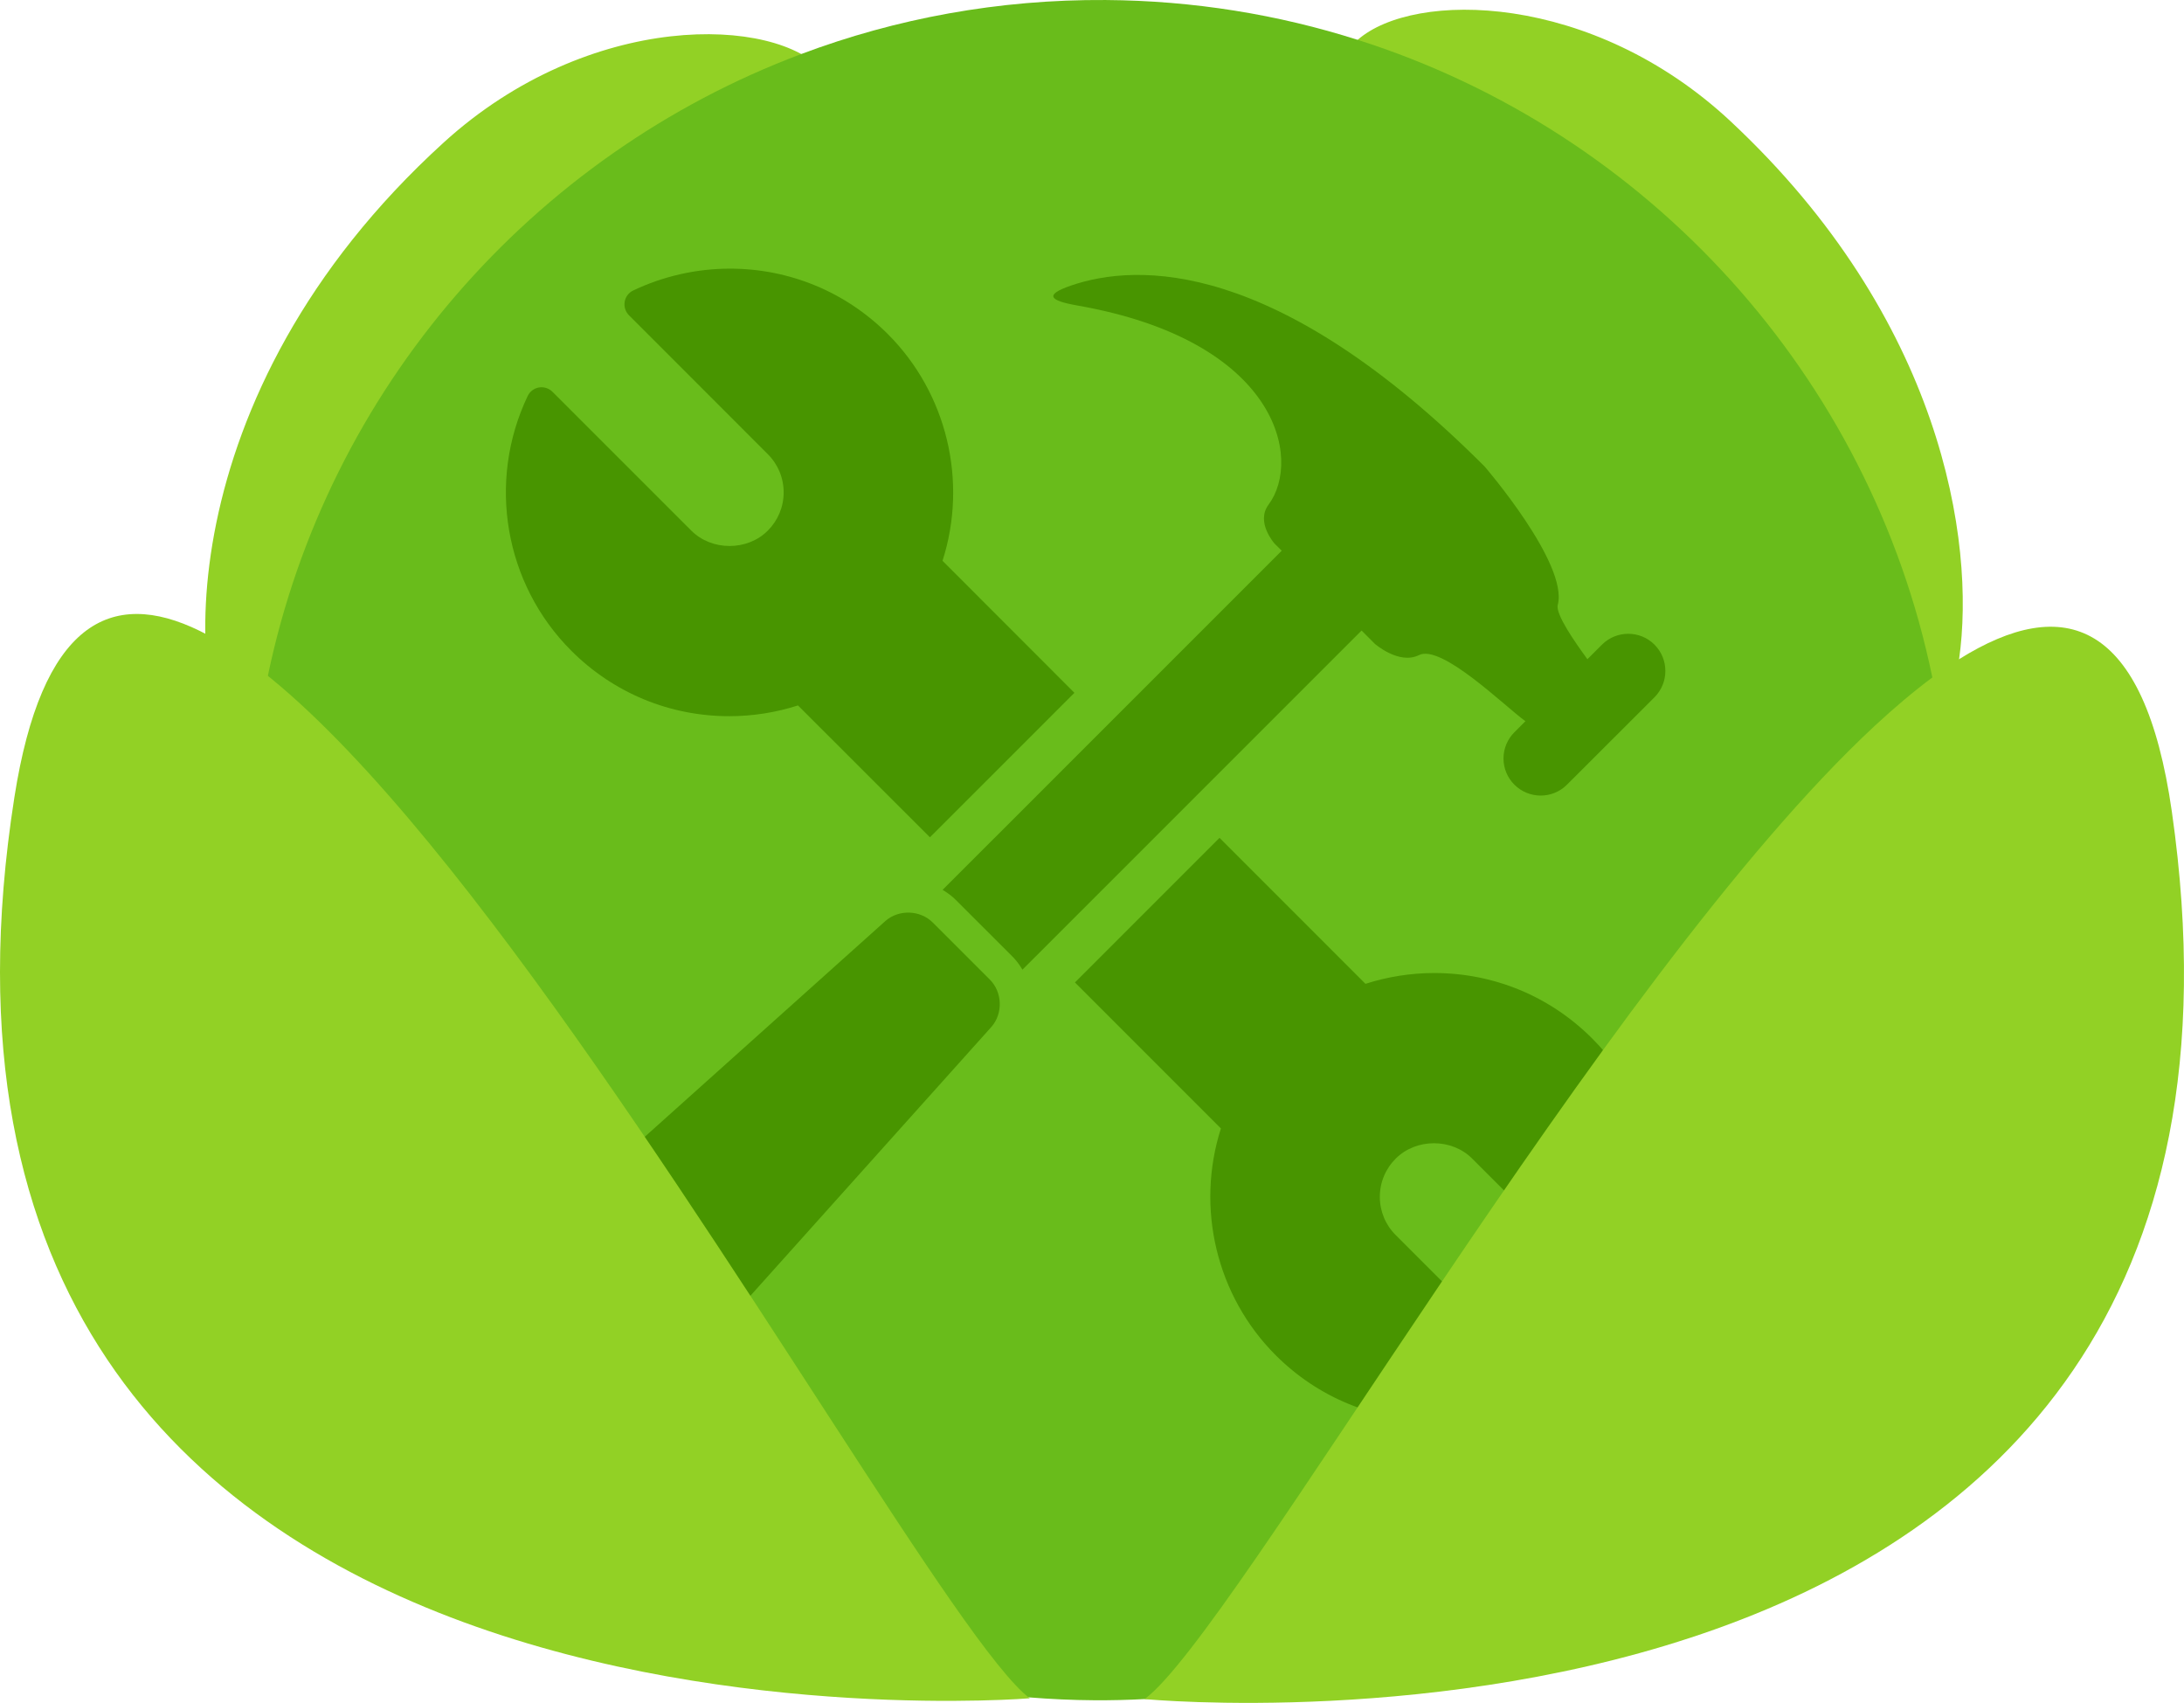
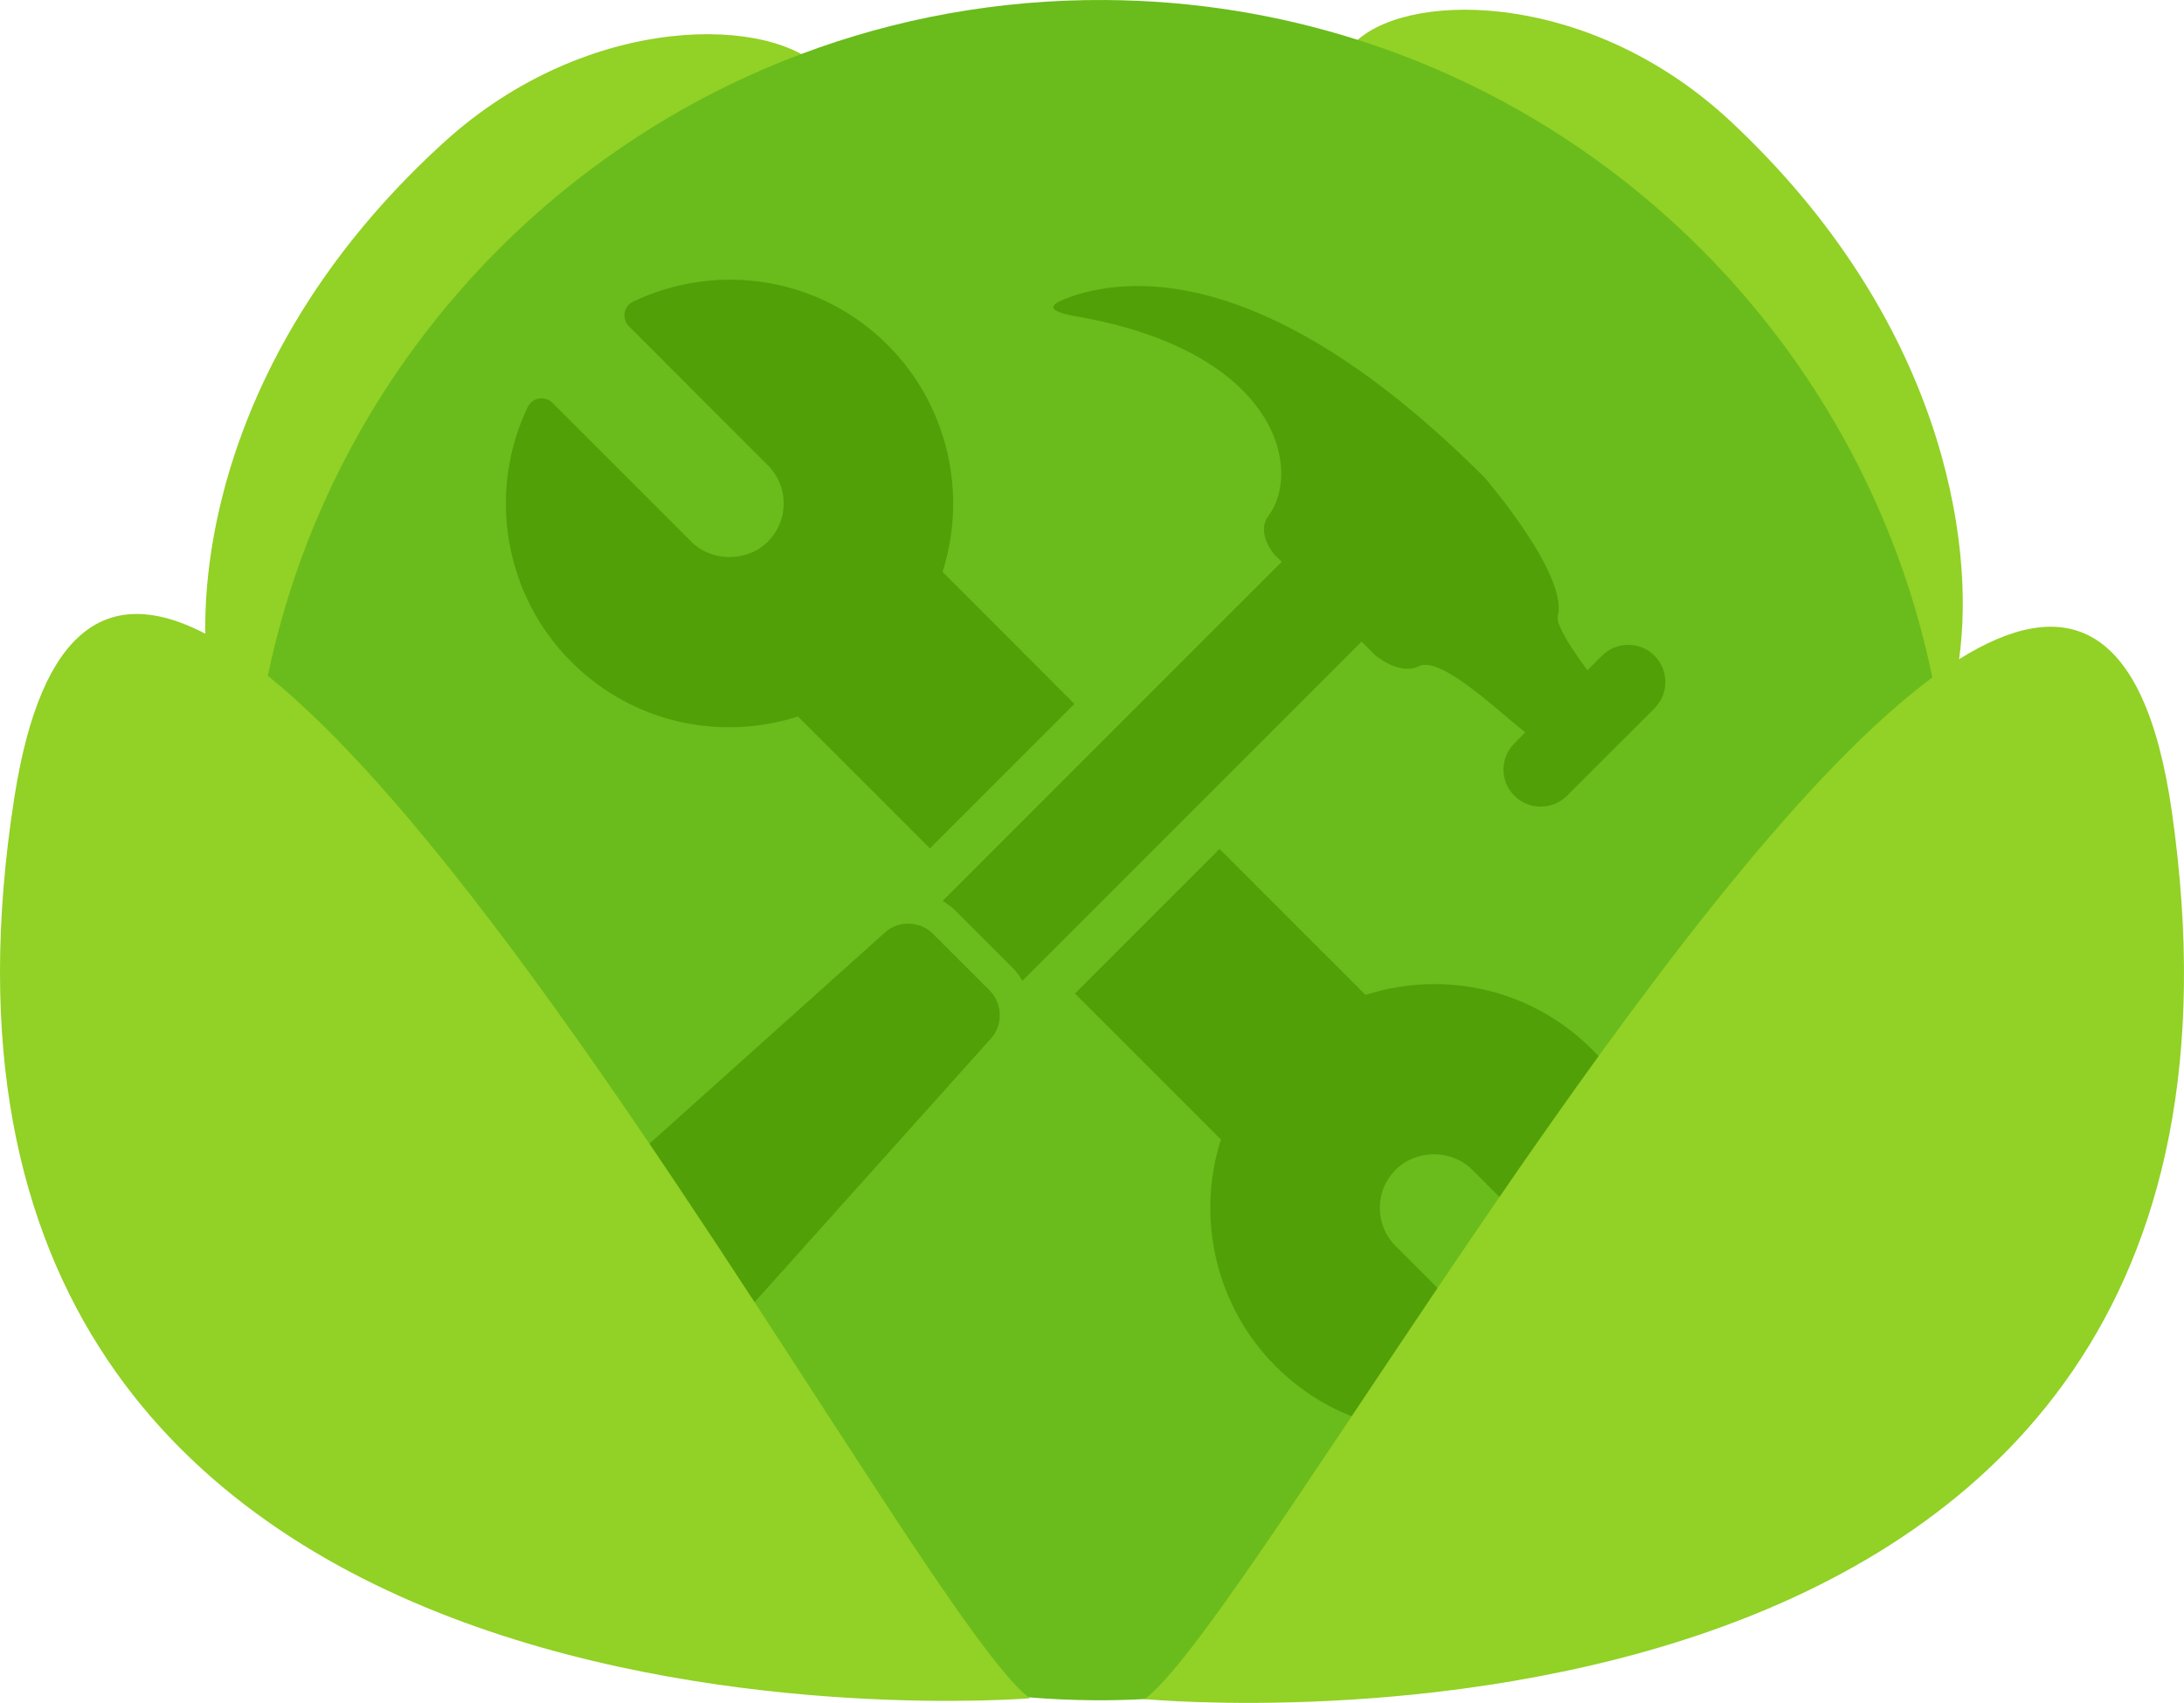
<svg xmlns="http://www.w3.org/2000/svg" viewBox="0 0 281.744 219.635" height="234.277" width="300.526">
  <path d="M197.764 49.151c14.636 12.79 33.299 36.923 44.092 44.46 3.335 2.33 5.93 3.07 7.4 1.384.379-.429.744-.968 1.096-1.62 1.013-1.925 1.88-4.77 2.377-8.353 2.173-15.347-2.307-43.986-29.455-69.357-17.892-16.718-40.87-16.913-48.128-10.525-.28.235-.545.497-.783.76-6.248 7.145 4.244 26.511 23.4 43.251M106.292 9.26c6.144 7.224-4.598 26.447-23.987 42.936-19.389 16.49-45.95 52.368-52.092 45.144-6.142-7.222-9.026-46.168 27.034-78.966 18.83-17.128 42.904-16.336 49.045-9.114" fill="#92d125" />
  <path d="M32.255 108.911c-.385 57.69 43.88 105.293 100.43 110.007 2.806.227 5.627.357 8.492.376 2.167.014 4.322-.04 6.464-.152h.014c57.56-2.967 103.502-50.386 103.89-108.77a110.297 110.297 0 0 0-1.193-16.997 108.393 108.393 0 0 0-1.072-5.999c-8.026-38.922-36.692-70.35-74.134-82.236-10.252-3.266-21.18-5.062-32.509-5.138C128.818-.09 115.568 2.38 103.36 6.97 68.644 20 42.266 50.145 34.554 87.17a112.205 112.205 0 0 0-1.715 11.082c-.371 3.501-.56 7.059-.584 10.66" fill="#69bc1b" />
-   <g fill="#489500">
-     <path d="M94.082 92.372c3.026 0 5.998-.474 8.862-1.387l17.02 17.008 18.64-18.636L121.59 72.33c3.28-10.247.585-21.603-7.058-29.243-5.44-5.442-12.684-8.439-20.375-8.439a29.14 29.14 0 0 0-12.471 2.817c-.583.278-.992.82-1.101 1.456-.106.636.098 1.28.552 1.739l17.908 17.912a6.934 6.934 0 0 1 2.05 4.934c0 1.866-.73 3.615-2.05 4.936-2.631 2.638-7.23 2.638-9.866-.007L71.266 50.528a1.996 1.996 0 0 0-1.736-.554 1.979 1.979 0 0 0-1.456 1.101c-5.261 11.026-3.006 24.229 5.622 32.85 5.444 5.445 12.684 8.447 20.386 8.447zM185.025 125.498c-3.032 0-6.01.477-8.875 1.392l-18.826-18.827-18.652 18.65 18.83 18.83c-3.272 10.244-.58 21.596 7.059 29.241 5.442 5.443 12.685 8.44 20.376 8.44 4.299 0 8.607-.976 12.473-2.82a1.98 1.98 0 0 0 1.1-1.455 1.989 1.989 0 0 0-.551-1.738l-17.908-17.916a6.93 6.93 0 0 1-2.048-4.928c0-1.864.728-3.614 2.052-4.936 2.639-2.64 7.228-2.639 9.862.002l17.91 17.907a1.984 1.984 0 0 0 3.194-.547c5.262-11.024 3.008-24.226-5.62-32.85-5.443-5.443-12.68-8.445-20.376-8.445z" />
-     <path d="M177.362 83.04s3.116 2.73 5.685 1.454c2.903-1.46 11.082 6.603 13.692 8.49.008.006.026.006.057.021l-1.427 1.433a4.766 4.766 0 0 0-.005 6.769 4.797 4.797 0 0 0 6.78 0l11.295-11.28a4.806 4.806 0 0 0-.004-6.784c-1.864-1.866-4.904-1.866-6.775.002l-1.88 1.879c-1.56-2.147-4.15-5.806-3.82-7.018 1.377-5.308-9.445-17.847-9.445-17.847-26.876-26.87-44.827-26.26-53.368-23.323-3.428 1.18-2.792 1.926.769 2.554 25.91 4.522 29.124 19.802 24.731 25.697-1.689 2.276.775 5.024.775 5.024l.926.92-43.748 43.74c.593.358 1.17.765 1.678 1.275l7.359 7.353c.5.501.908 1.073 1.263 1.666l43.749-43.742 1.713 1.717zM120.333 118.987c-1.614-1.616-4.362-1.72-6.09-.22l-48.617 43.587c-1.735 1.498-1.832 4.049-.214 5.666l13.242 13.233c1.619 1.618 4.165 1.528 5.661-.198l43.6-48.632c1.492-1.725 1.397-4.464-.222-6.08l-7.36-7.356z" />
+   <g fill="#51a008">
+     <path d="M94.082 93.8c3.026 0 5.998-.474 8.862-1.387l17.02 17.009 18.64-18.636-17.013-17.027c3.28-10.248.585-21.603-7.058-29.243-5.44-5.443-12.684-8.44-20.375-8.44a29.14 29.14 0 0 0-12.471 2.818c-.583.278-.992.82-1.101 1.456-.106.635.098 1.28.552 1.738L99.046 60a6.934 6.934 0 0 1 2.05 4.935c0 1.865-.73 3.615-2.05 4.935-2.631 2.639-7.23 2.639-9.866-.007L71.266 51.956a1.996 1.996 0 0 0-1.736-.553 1.979 1.979 0 0 0-1.456 1.1c-5.261 11.026-3.006 24.23 5.622 32.852C79.14 90.799 86.38 93.8 94.082 93.8zM185.025 126.927c-3.032 0-6.01.477-8.875 1.392l-18.826-18.827-18.652 18.649 18.83 18.83c-3.272 10.245-.58 21.597 7.059 29.242 5.442 5.442 12.685 8.44 20.376 8.44 4.299 0 8.607-.977 12.473-2.82a1.98 1.98 0 0 0 1.1-1.455 1.989 1.989 0 0 0-.551-1.739l-17.908-17.916a6.93 6.93 0 0 1-2.048-4.927c0-1.864.728-3.614 2.052-4.936 2.639-2.64 7.228-2.64 9.862.001l17.91 17.908a1.984 1.984 0 0 0 3.194-.547c5.262-11.025 3.008-24.226-5.62-32.85-5.443-5.444-12.68-8.445-20.376-8.445z" />
+     <path d="M177.362 84.469s3.116 2.729 5.685 1.454c2.903-1.46 11.082 6.603 13.692 8.49.008.006.026.006.057.02l-1.427 1.433a4.766 4.766 0 0 0-.005 6.77 4.797 4.797 0 0 0 6.78 0l11.295-11.28a4.806 4.806 0 0 0-.004-6.785c-1.864-1.866-4.904-1.866-6.775.002l-1.88 1.88c-1.56-2.147-4.15-5.806-3.82-7.018 1.377-5.308-9.445-17.847-9.445-17.847-26.876-26.87-44.827-26.26-53.368-23.323-3.428 1.179-2.792 1.926.769 2.553 25.91 4.523 29.124 19.803 24.731 25.698-1.689 2.276.775 5.024.775 5.024l.926.92L121.6 116.2c.593.358 1.17.765 1.678 1.275l7.359 7.352c.5.502.908 1.074 1.263 1.667l43.749-43.743 1.713 1.718zM120.333 120.416c-1.614-1.616-4.362-1.72-6.09-.22l-48.617 43.587c-1.735 1.498-1.832 4.048-.214 5.666l13.242 13.233c1.619 1.618 4.165 1.527 5.661-.198l43.6-48.632c1.492-1.726 1.397-4.464-.222-6.08l-7.36-7.356z" />
  </g>
  <g>
    <path d="M147.655 219.142c1.696.164 150.883 13.808 132.523-114.447-3.546-24.824-13.921-28.133-27.45-19.673a51.595 51.595 0 0 0-3.448 2.354c-2.389 1.778-4.879 3.874-7.425 6.234-35.152 32.63-82.646 117.087-94.2 125.532" fill="#92d125" />
  </g>
  <g>
    <path d="M132.85 219.04S-18.321 231.577 1.854 102.844C15.89 13.276 115.374 205.988 132.85 219.04" fill="#92d125" />
  </g>
</svg>
